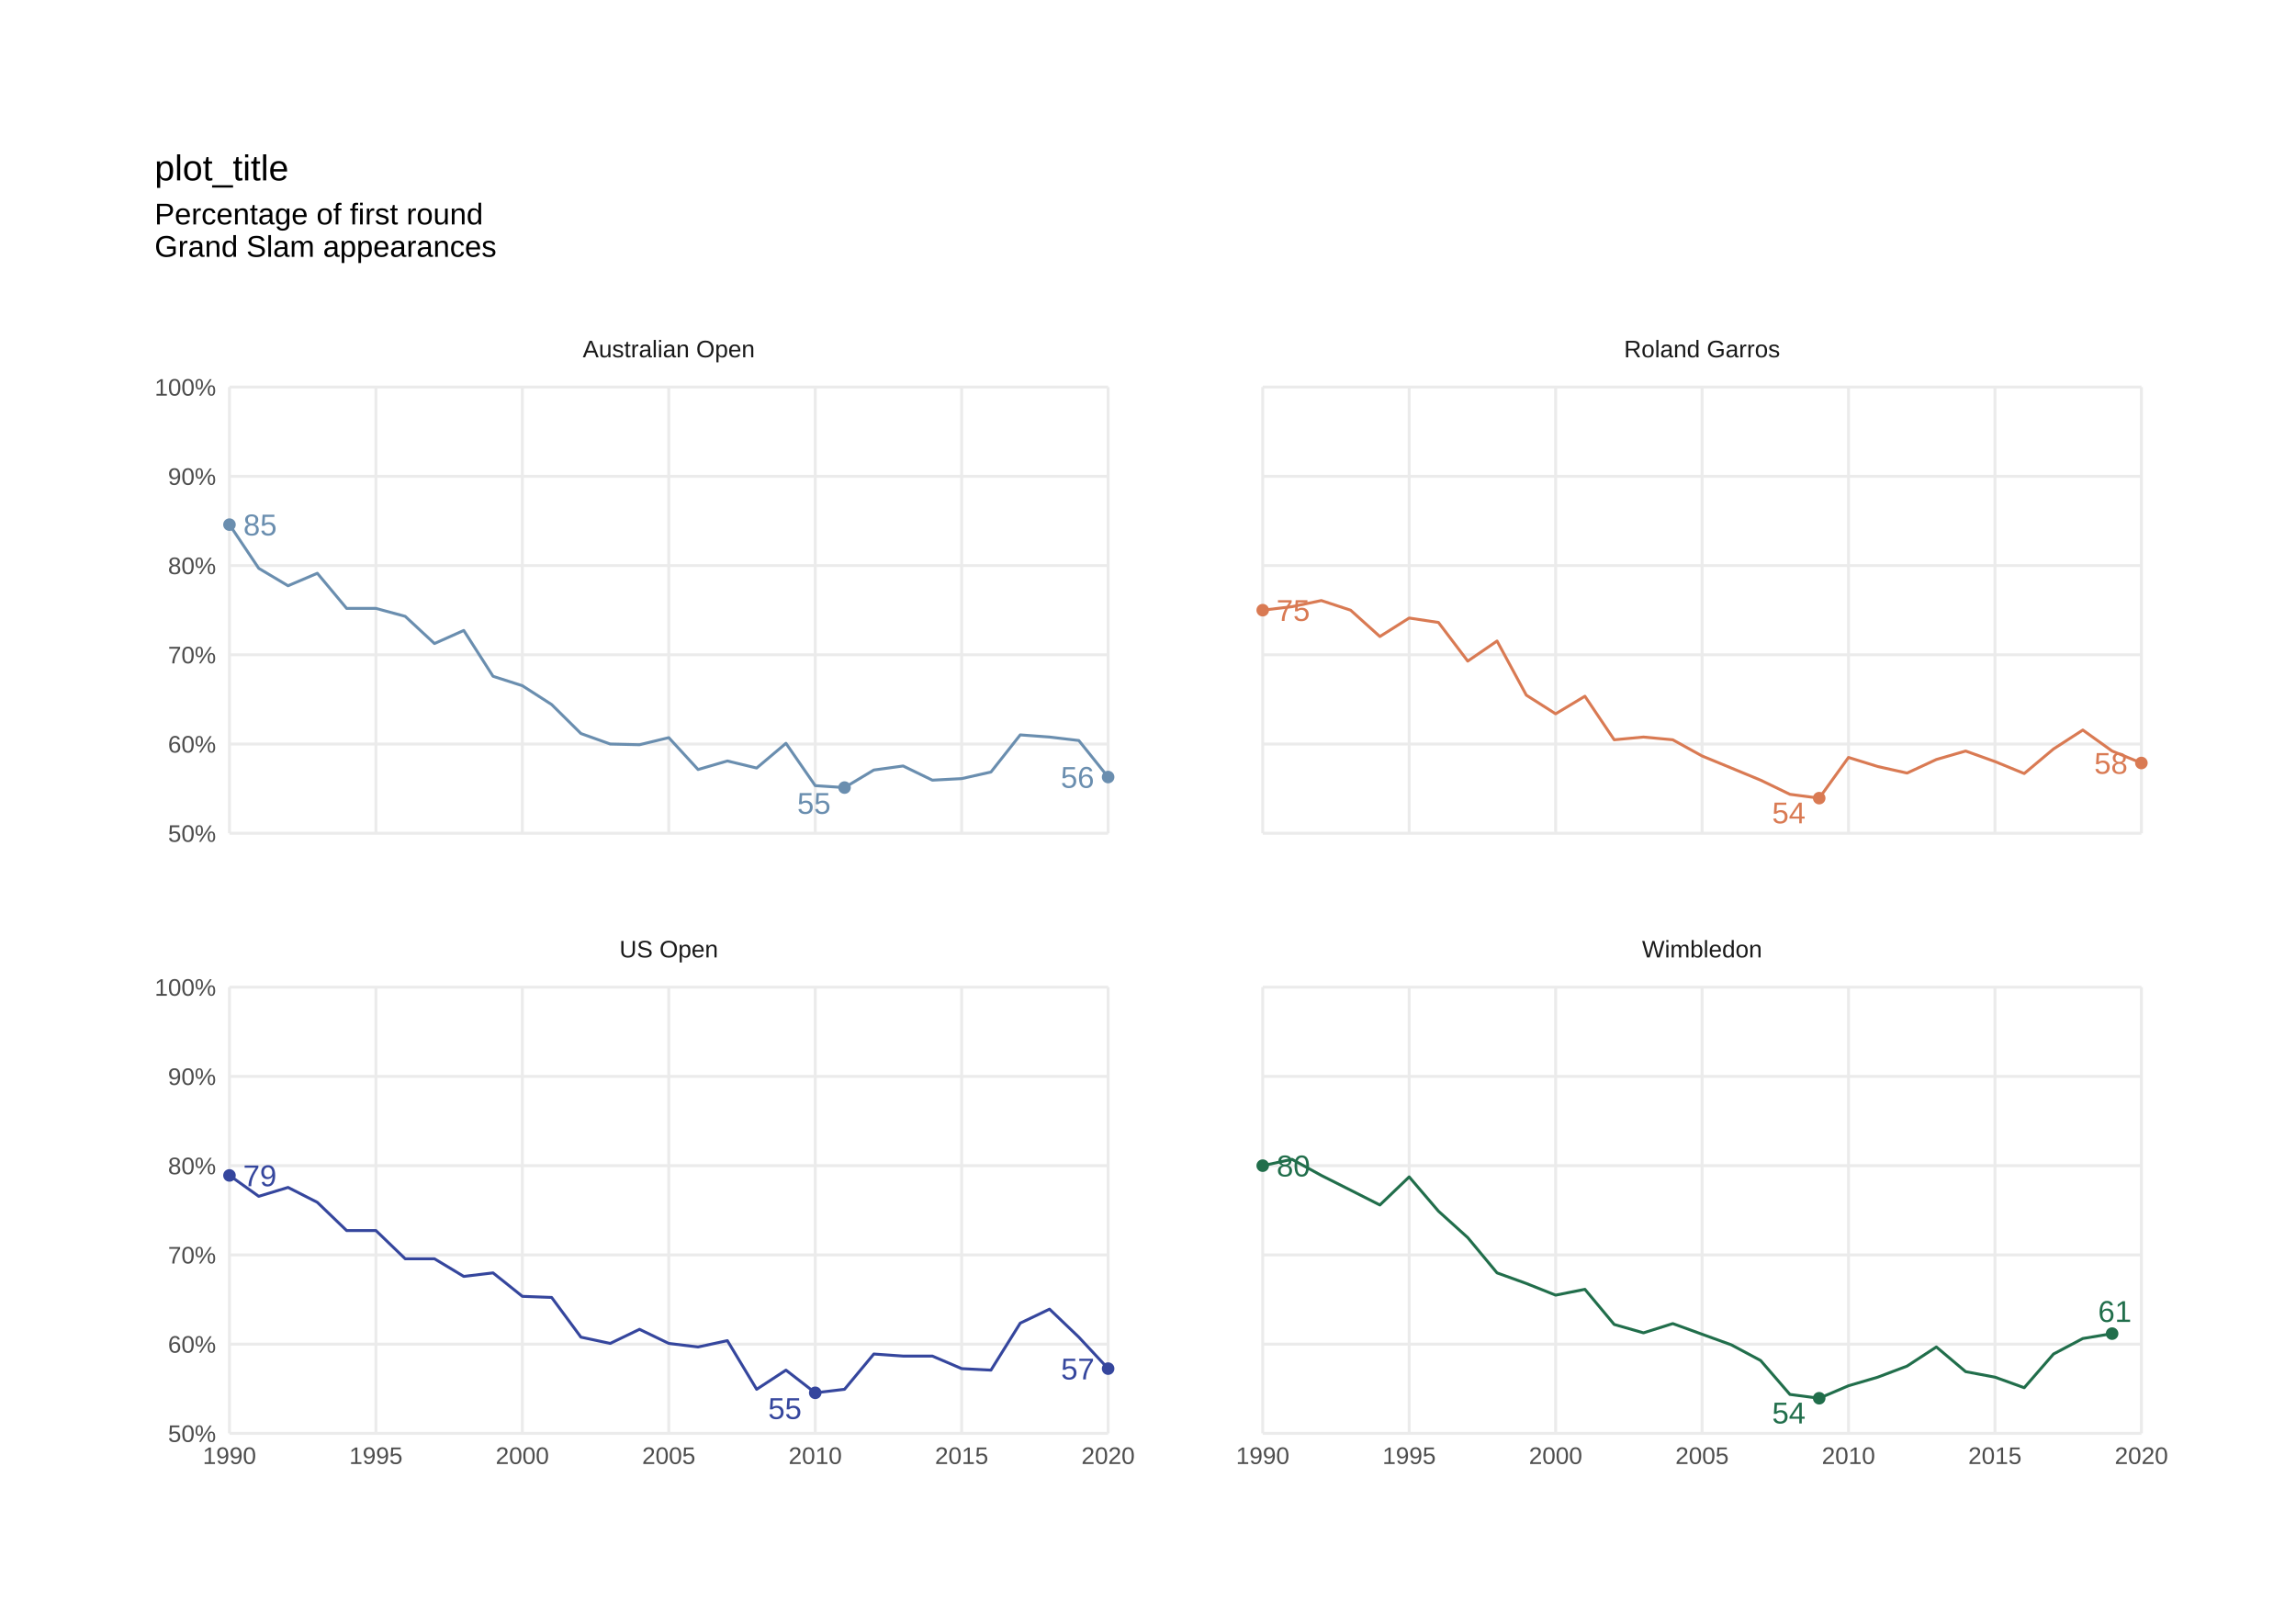
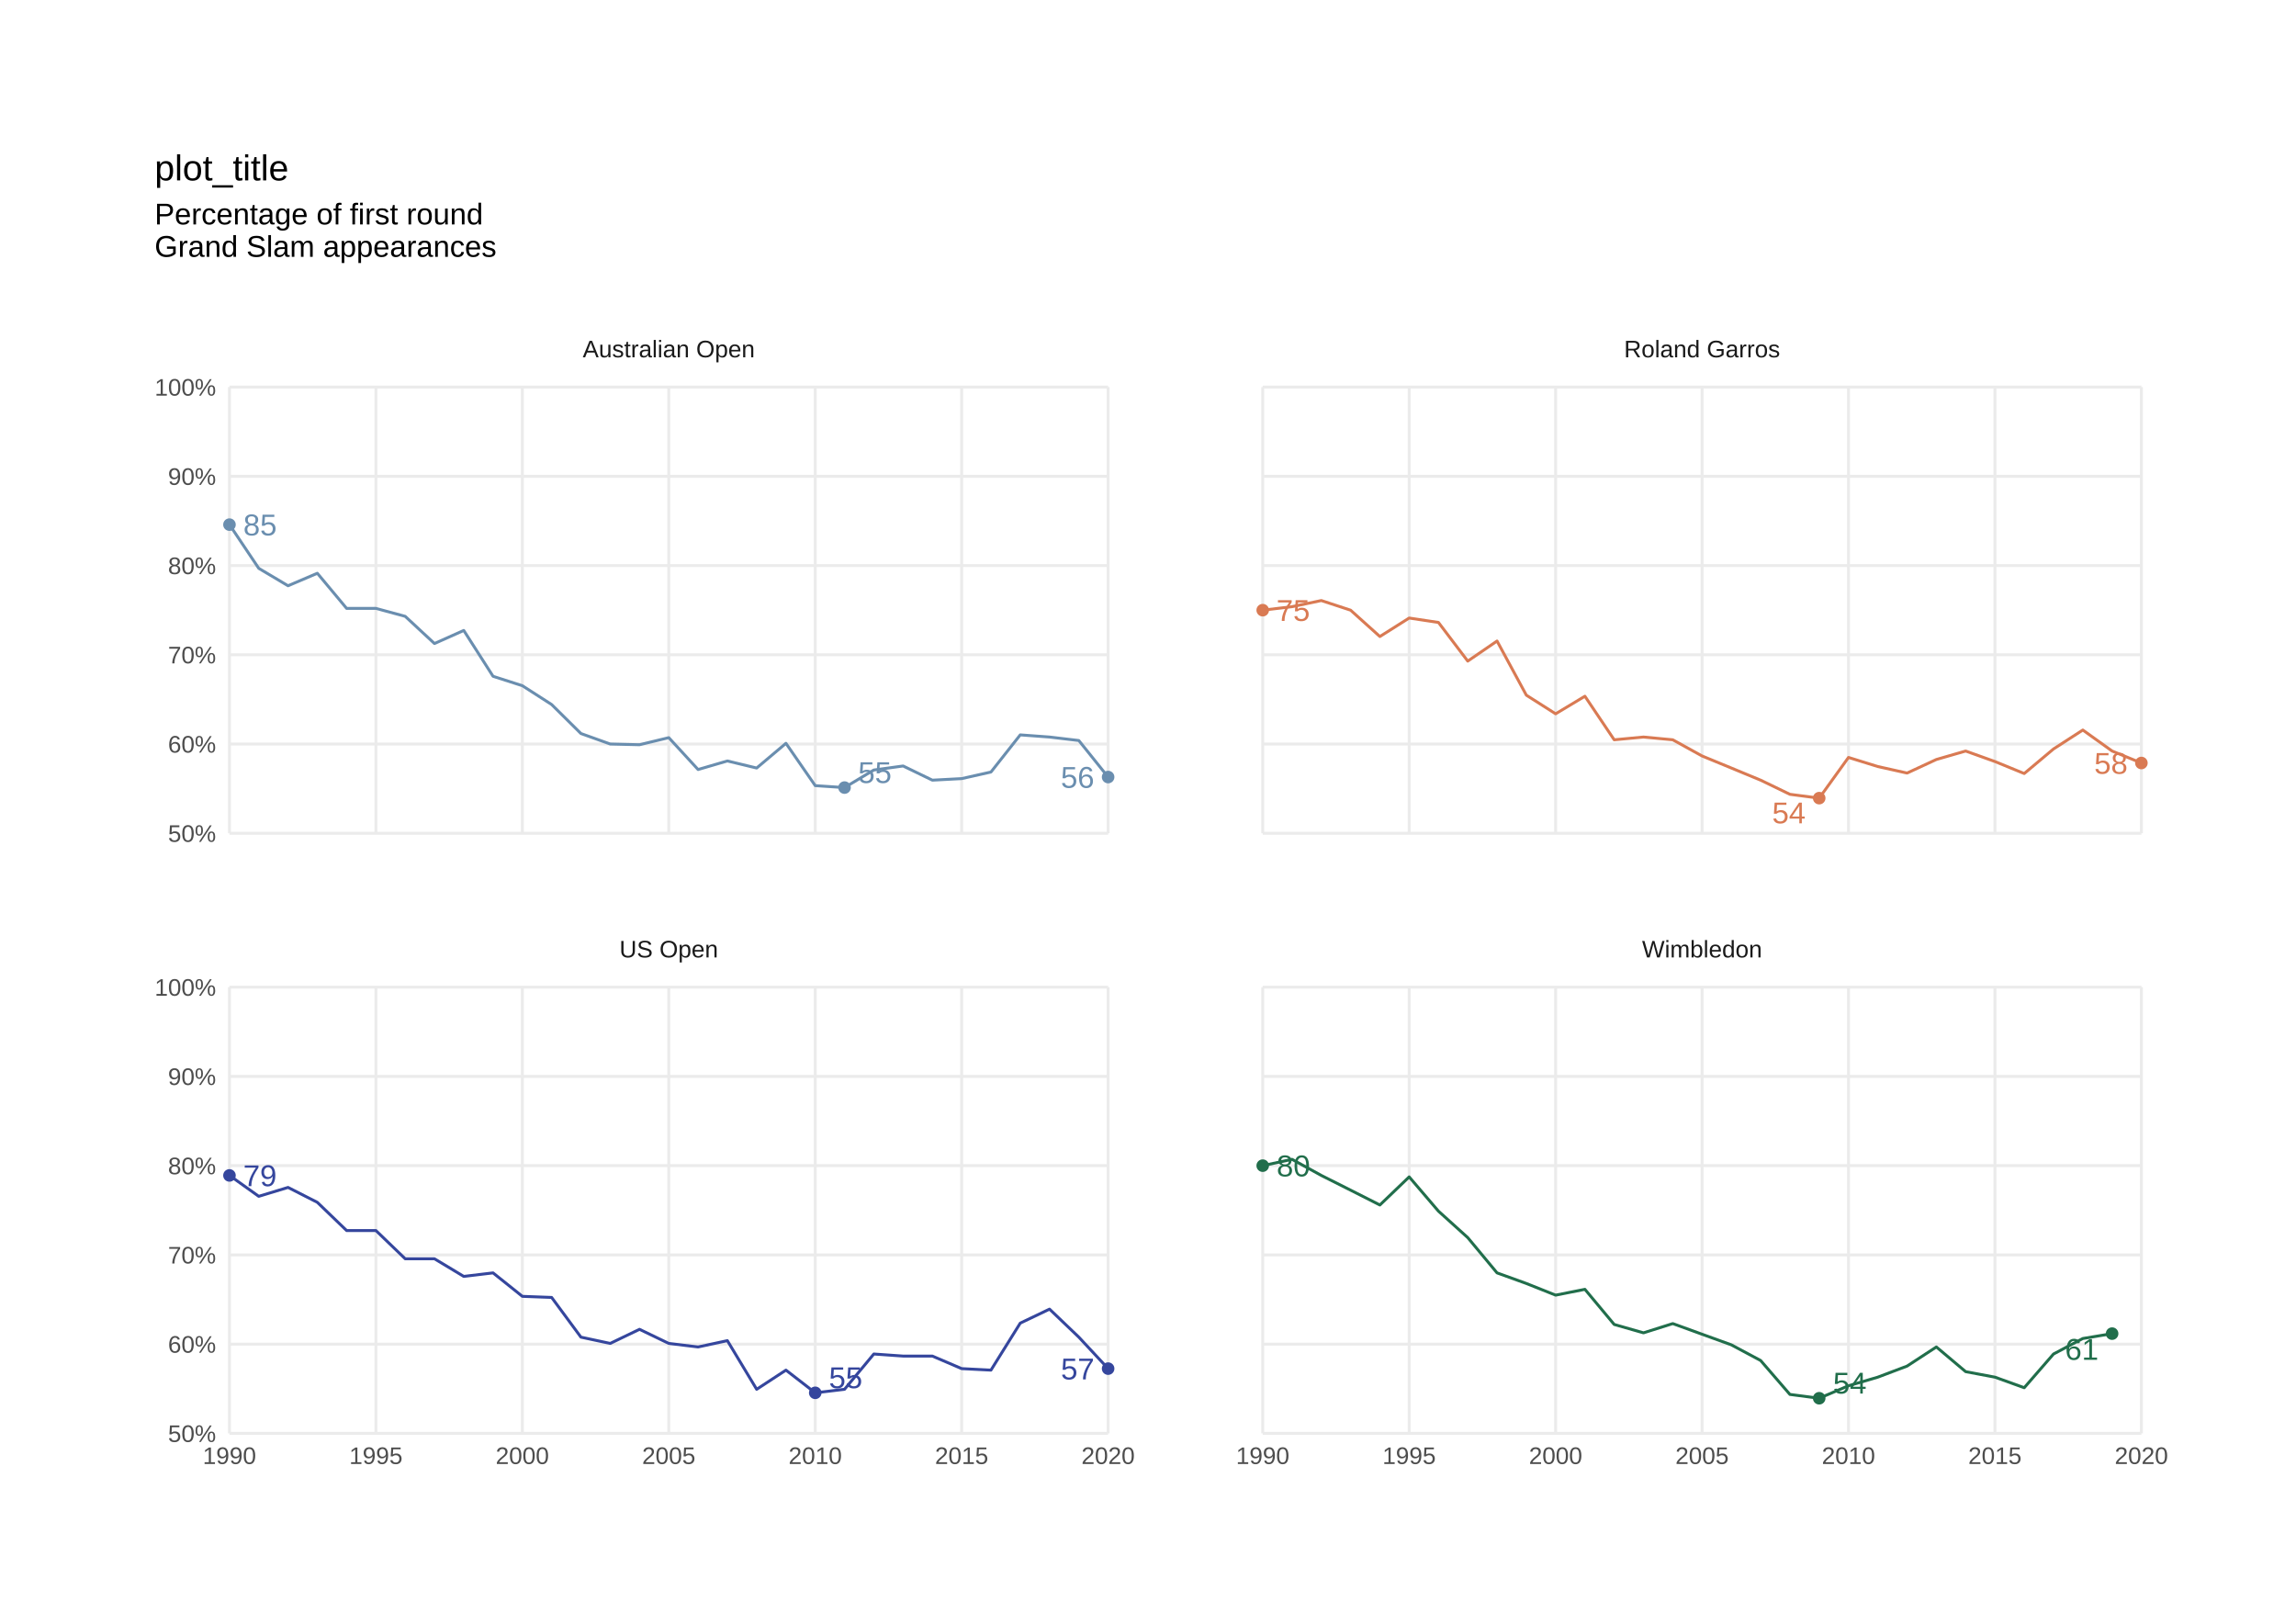
<svg xmlns="http://www.w3.org/2000/svg" class="svglite" width="841.89pt" height="595.28pt" viewBox="0 0 841.89 595.28">
  <defs>
    <style type="text/css">
    .svglite line, .svglite polyline, .svglite polygon, .svglite path, .svglite rect, .svglite circle {
      fill: none;
      stroke: #000000;
      stroke-linecap: round;
      stroke-linejoin: round;
      stroke-miterlimit: 10.00;
    }
    .svglite text {
      white-space: pre;
    }
  </style>
  </defs>
  <rect width="100%" height="100%" style="stroke: none; fill: none;" />
  <defs>
    <clipPath id="cpMC4wMHw4NDEuODl8MC4wMHw1OTUuMjg=">
      <rect x="0.00" y="0.00" width="841.89" height="595.28" />
    </clipPath>
  </defs>
  <g clip-path="url(#cpMC4wMHw4NDEuODl8MC4wMHw1OTUuMjg=)">
    <polyline points="84.14,305.49 406.32,305.49 " style="stroke-width: 1.07; stroke: #EBEBEB; stroke-linecap: butt;" />
    <polyline points="84.14,272.77 406.32,272.77 " style="stroke-width: 1.07; stroke: #EBEBEB; stroke-linecap: butt;" />
    <polyline points="84.14,240.05 406.32,240.05 " style="stroke-width: 1.07; stroke: #EBEBEB; stroke-linecap: butt;" />
    <polyline points="84.14,207.34 406.32,207.34 " style="stroke-width: 1.07; stroke: #EBEBEB; stroke-linecap: butt;" />
    <polyline points="84.14,174.62 406.32,174.62 " style="stroke-width: 1.07; stroke: #EBEBEB; stroke-linecap: butt;" />
    <polyline points="84.14,141.90 406.32,141.90 " style="stroke-width: 1.07; stroke: #EBEBEB; stroke-linecap: butt;" />
    <polyline points="84.14,305.49 84.14,141.90 " style="stroke-width: 1.07; stroke: #EBEBEB; stroke-linecap: butt;" />
    <polyline points="137.84,305.49 137.84,141.90 " style="stroke-width: 1.07; stroke: #EBEBEB; stroke-linecap: butt;" />
    <polyline points="191.53,305.49 191.53,141.90 " style="stroke-width: 1.07; stroke: #EBEBEB; stroke-linecap: butt;" />
    <polyline points="245.23,305.49 245.23,141.90 " style="stroke-width: 1.07; stroke: #EBEBEB; stroke-linecap: butt;" />
    <polyline points="298.93,305.49 298.93,141.90 " style="stroke-width: 1.07; stroke: #EBEBEB; stroke-linecap: butt;" />
    <polyline points="352.62,305.49 352.62,141.90 " style="stroke-width: 1.07; stroke: #EBEBEB; stroke-linecap: butt;" />
    <polyline points="406.32,305.49 406.32,141.90 " style="stroke-width: 1.07; stroke: #EBEBEB; stroke-linecap: butt;" />
    <polyline points="84.14,192.34 94.88,208.36 105.62,214.75 116.36,210.17 127.10,223.05 137.84,223.05 148.58,225.96 159.31,235.93 170.05,231.13 180.79,247.94 191.53,251.39 202.27,258.29 213.01,268.92 223.75,272.77 234.49,273.03 245.23,270.44 255.97,282.12 266.71,278.98 277.45,281.57 288.19,272.51 298.93,288.03 309.67,288.74 320.41,282.30 331.15,280.82 341.88,286.02 352.62,285.45 363.36,283.04 374.10,269.42 384.84,270.21 395.58,271.49 406.32,284.88 " style="stroke-width: 1.07; stroke: #6A8EAF; stroke-linecap: butt;" />
    <circle cx="84.14" cy="192.34" r="1.95" style="stroke-width: 0.71; stroke: #6A8EAF; fill: #6A8EAF;" />
    <circle cx="309.67" cy="288.74" r="1.95" style="stroke-width: 0.71; stroke: #6A8EAF; fill: #6A8EAF;" />
    <circle cx="406.32" cy="284.88" r="1.95" style="stroke-width: 0.71; stroke: #6A8EAF; fill: #6A8EAF;" />
-     <text x="95.37" y="196.29" text-anchor="middle" style="font-size: 11.04px;fill: #6A8EAF; font-family: &quot;Arial&quot;;" textLength="12.27px" lengthAdjust="spacingAndGlyphs">85</text>
-     <text x="298.46" y="298.36" text-anchor="middle" style="font-size: 11.04px;fill: #6A8EAF; font-family: &quot;Arial&quot;;" textLength="12.27px" lengthAdjust="spacingAndGlyphs">55</text>
-     <text x="395.09" y="288.83" text-anchor="middle" style="font-size: 11.04px;fill: #6A8EAF; font-family: &quot;Arial&quot;;" textLength="12.27px" lengthAdjust="spacingAndGlyphs">56</text>
+     <text x="95.35" y="196.28" text-anchor="middle" style="font-size: 11.04px;fill: #6A8EAF; font-family: &quot;Arial&quot;;" textLength="12.27px" lengthAdjust="spacingAndGlyphs">85</text>
+     <text x="320.79" y="287.05" text-anchor="middle" style="font-size: 11.04px;fill: #6A8EAF; font-family: &quot;Arial&quot;;" textLength="12.27px" lengthAdjust="spacingAndGlyphs">55</text>
+     <text x="395.11" y="288.83" text-anchor="middle" style="font-size: 11.04px;fill: #6A8EAF; font-family: &quot;Arial&quot;;" textLength="12.27px" lengthAdjust="spacingAndGlyphs">56</text>
    <polyline points="84.14,525.50 406.32,525.50 " style="stroke-width: 1.07; stroke: #EBEBEB; stroke-linecap: butt;" />
    <polyline points="84.14,492.78 406.32,492.78 " style="stroke-width: 1.07; stroke: #EBEBEB; stroke-linecap: butt;" />
    <polyline points="84.14,460.07 406.32,460.07 " style="stroke-width: 1.07; stroke: #EBEBEB; stroke-linecap: butt;" />
    <polyline points="84.14,427.35 406.32,427.35 " style="stroke-width: 1.07; stroke: #EBEBEB; stroke-linecap: butt;" />
    <polyline points="84.14,394.63 406.32,394.63 " style="stroke-width: 1.07; stroke: #EBEBEB; stroke-linecap: butt;" />
    <polyline points="84.14,361.91 406.32,361.91 " style="stroke-width: 1.07; stroke: #EBEBEB; stroke-linecap: butt;" />
    <polyline points="84.14,525.50 84.14,361.91 " style="stroke-width: 1.07; stroke: #EBEBEB; stroke-linecap: butt;" />
    <polyline points="137.84,525.50 137.84,361.91 " style="stroke-width: 1.07; stroke: #EBEBEB; stroke-linecap: butt;" />
    <polyline points="191.53,525.50 191.53,361.91 " style="stroke-width: 1.07; stroke: #EBEBEB; stroke-linecap: butt;" />
    <polyline points="245.23,525.50 245.23,361.91 " style="stroke-width: 1.07; stroke: #EBEBEB; stroke-linecap: butt;" />
    <polyline points="298.93,525.50 298.93,361.91 " style="stroke-width: 1.07; stroke: #EBEBEB; stroke-linecap: butt;" />
    <polyline points="352.62,525.50 352.62,361.91 " style="stroke-width: 1.07; stroke: #EBEBEB; stroke-linecap: butt;" />
    <polyline points="406.32,525.50 406.32,361.91 " style="stroke-width: 1.07; stroke: #EBEBEB; stroke-linecap: butt;" />
    <polyline points="84.14,430.93 94.88,438.59 105.62,435.33 116.36,440.80 127.10,451.14 137.84,451.14 148.58,461.49 159.31,461.49 170.05,467.95 180.79,466.66 191.53,475.26 202.27,475.66 213.01,490.22 223.75,492.52 234.49,487.35 245.23,492.52 255.97,493.82 266.71,491.50 277.45,509.34 288.19,502.31 298.93,510.63 309.67,509.34 320.41,496.40 331.15,497.16 341.88,497.16 352.62,501.76 363.36,502.31 374.10,485.08 384.84,479.95 395.58,490.22 406.32,501.76 " style="stroke-width: 1.07; stroke: #35469D; stroke-linecap: butt;" />
    <circle cx="84.14" cy="430.93" r="1.95" style="stroke-width: 0.71; stroke: #35469D; fill: #35469D;" />
    <circle cx="298.93" cy="510.63" r="1.95" style="stroke-width: 0.71; stroke: #35469D; fill: #35469D;" />
    <circle cx="406.32" cy="501.76" r="1.95" style="stroke-width: 0.71; stroke: #35469D; fill: #35469D;" />
-     <text x="95.28" y="434.88" text-anchor="middle" style="font-size: 11.04px;fill: #35469D; font-family: &quot;Arial&quot;;" textLength="12.27px" lengthAdjust="spacingAndGlyphs">79</text>
-     <text x="287.79" y="520.21" text-anchor="middle" style="font-size: 11.04px;fill: #35469D; font-family: &quot;Arial&quot;;" textLength="12.27px" lengthAdjust="spacingAndGlyphs">55</text>
-     <text x="395.18" y="505.72" text-anchor="middle" style="font-size: 11.04px;fill: #35469D; font-family: &quot;Arial&quot;;" textLength="12.27px" lengthAdjust="spacingAndGlyphs">57</text>
+     <text x="95.32" y="434.87" text-anchor="middle" style="font-size: 11.04px;fill: #35469D; font-family: &quot;Arial&quot;;" textLength="12.27px" lengthAdjust="spacingAndGlyphs">79</text>
+     <text x="310.08" y="508.92" text-anchor="middle" style="font-size: 11.04px;fill: #35469D; font-family: &quot;Arial&quot;;" textLength="12.27px" lengthAdjust="spacingAndGlyphs">55</text>
+     <text x="395.14" y="505.71" text-anchor="middle" style="font-size: 11.04px;fill: #35469D; font-family: &quot;Arial&quot;;" textLength="12.27px" lengthAdjust="spacingAndGlyphs">57</text>
    <polyline points="463.01,305.49 785.20,305.49 " style="stroke-width: 1.07; stroke: #EBEBEB; stroke-linecap: butt;" />
    <polyline points="463.01,272.77 785.20,272.77 " style="stroke-width: 1.07; stroke: #EBEBEB; stroke-linecap: butt;" />
    <polyline points="463.01,240.05 785.20,240.05 " style="stroke-width: 1.07; stroke: #EBEBEB; stroke-linecap: butt;" />
    <polyline points="463.01,207.34 785.20,207.34 " style="stroke-width: 1.07; stroke: #EBEBEB; stroke-linecap: butt;" />
    <polyline points="463.01,174.62 785.20,174.62 " style="stroke-width: 1.07; stroke: #EBEBEB; stroke-linecap: butt;" />
    <polyline points="463.01,141.90 785.20,141.90 " style="stroke-width: 1.07; stroke: #EBEBEB; stroke-linecap: butt;" />
    <polyline points="463.01,305.49 463.01,141.90 " style="stroke-width: 1.07; stroke: #EBEBEB; stroke-linecap: butt;" />
    <polyline points="516.71,305.49 516.71,141.90 " style="stroke-width: 1.07; stroke: #EBEBEB; stroke-linecap: butt;" />
    <polyline points="570.41,305.49 570.41,141.90 " style="stroke-width: 1.07; stroke: #EBEBEB; stroke-linecap: butt;" />
    <polyline points="624.11,305.49 624.11,141.90 " style="stroke-width: 1.07; stroke: #EBEBEB; stroke-linecap: butt;" />
    <polyline points="677.80,305.49 677.80,141.90 " style="stroke-width: 1.07; stroke: #EBEBEB; stroke-linecap: butt;" />
    <polyline points="731.50,305.49 731.50,141.90 " style="stroke-width: 1.07; stroke: #EBEBEB; stroke-linecap: butt;" />
    <polyline points="785.20,305.49 785.20,141.90 " style="stroke-width: 1.07; stroke: #EBEBEB; stroke-linecap: butt;" />
    <polyline points="463.01,223.70 473.75,222.42 484.49,220.17 495.23,223.70 505.97,233.36 516.71,226.58 527.45,228.20 538.19,242.37 548.93,235.01 559.67,254.86 570.41,261.69 581.15,255.25 591.89,271.22 602.63,270.21 613.37,271.22 624.11,277.15 634.84,281.57 645.58,286.02 656.32,291.21 667.06,292.61 677.80,277.69 688.54,281.02 699.28,283.42 710.02,278.44 720.76,275.34 731.50,279.19 742.24,283.59 752.98,274.58 763.72,267.64 774.46,275.34 785.20,279.73 " style="stroke-width: 1.07; stroke: #D97A53; stroke-linecap: butt;" />
    <circle cx="463.01" cy="223.70" r="1.95" style="stroke-width: 0.71; stroke: #D97A53; fill: #D97A53;" />
    <circle cx="667.06" cy="292.61" r="1.95" style="stroke-width: 0.71; stroke: #D97A53; fill: #D97A53;" />
    <circle cx="785.20" cy="279.73" r="1.95" style="stroke-width: 0.71; stroke: #D97A53; fill: #D97A53;" />
    <text x="474.17" y="227.64" text-anchor="middle" style="font-size: 11.04px;fill: #D97A53; font-family: &quot;Arial&quot;;" textLength="12.27px" lengthAdjust="spacingAndGlyphs">75</text>
-     <text x="655.91" y="301.84" text-anchor="middle" style="font-size: 11.04px;fill: #D97A53; font-family: &quot;Arial&quot;;" textLength="12.27px" lengthAdjust="spacingAndGlyphs">54</text>
+     <text x="655.94" y="301.84" text-anchor="middle" style="font-size: 11.04px;fill: #D97A53; font-family: &quot;Arial&quot;;" textLength="12.27px" lengthAdjust="spacingAndGlyphs">54</text>
    <text x="774.04" y="283.68" text-anchor="middle" style="font-size: 11.04px;fill: #D97A53; font-family: &quot;Arial&quot;;" textLength="12.27px" lengthAdjust="spacingAndGlyphs">58</text>
    <polyline points="463.01,525.50 785.20,525.50 " style="stroke-width: 1.07; stroke: #EBEBEB; stroke-linecap: butt;" />
    <polyline points="463.01,492.78 785.20,492.78 " style="stroke-width: 1.07; stroke: #EBEBEB; stroke-linecap: butt;" />
    <polyline points="463.01,460.07 785.20,460.07 " style="stroke-width: 1.07; stroke: #EBEBEB; stroke-linecap: butt;" />
    <polyline points="463.01,427.35 785.20,427.35 " style="stroke-width: 1.07; stroke: #EBEBEB; stroke-linecap: butt;" />
    <polyline points="463.01,394.63 785.20,394.63 " style="stroke-width: 1.07; stroke: #EBEBEB; stroke-linecap: butt;" />
    <polyline points="463.01,361.91 785.20,361.91 " style="stroke-width: 1.07; stroke: #EBEBEB; stroke-linecap: butt;" />
    <polyline points="463.01,525.50 463.01,361.91 " style="stroke-width: 1.07; stroke: #EBEBEB; stroke-linecap: butt;" />
    <polyline points="516.71,525.50 516.71,361.91 " style="stroke-width: 1.07; stroke: #EBEBEB; stroke-linecap: butt;" />
    <polyline points="570.41,525.50 570.41,361.91 " style="stroke-width: 1.07; stroke: #EBEBEB; stroke-linecap: butt;" />
    <polyline points="624.11,525.50 624.11,361.91 " style="stroke-width: 1.07; stroke: #EBEBEB; stroke-linecap: butt;" />
    <polyline points="677.80,525.50 677.80,361.91 " style="stroke-width: 1.07; stroke: #EBEBEB; stroke-linecap: butt;" />
    <polyline points="731.50,525.50 731.50,361.91 " style="stroke-width: 1.07; stroke: #EBEBEB; stroke-linecap: butt;" />
    <polyline points="785.20,525.50 785.20,361.91 " style="stroke-width: 1.07; stroke: #EBEBEB; stroke-linecap: butt;" />
    <polyline points="463.01,427.35 473.75,425.03 484.49,430.93 495.23,436.33 505.97,441.77 516.71,431.47 527.45,444.03 538.19,453.73 548.93,466.66 559.67,470.54 570.41,474.82 581.15,472.69 591.89,485.57 602.63,488.64 613.37,485.25 624.11,489.15 634.84,493.04 645.58,498.78 656.32,511.22 667.06,512.62 677.80,508.04 688.54,504.89 699.28,500.83 710.02,493.82 720.76,502.87 731.50,504.89 742.24,508.76 752.98,496.40 763.72,490.72 774.46,488.93 " style="stroke-width: 1.07; stroke: #216E4B; stroke-linecap: butt;" />
    <circle cx="463.01" cy="427.35" r="1.95" style="stroke-width: 0.71; stroke: #216E4B; fill: #216E4B;" />
    <circle cx="667.06" cy="512.62" r="1.95" style="stroke-width: 0.71; stroke: #216E4B; fill: #216E4B;" />
    <circle cx="774.46" cy="488.93" r="1.95" style="stroke-width: 0.71; stroke: #216E4B; fill: #216E4B;" />
-     <text x="474.25" y="431.30" text-anchor="middle" style="font-size: 11.04px;fill: #216E4B; font-family: &quot;Arial&quot;;" textLength="12.27px" lengthAdjust="spacingAndGlyphs">80</text>
-     <text x="655.92" y="521.85" text-anchor="middle" style="font-size: 11.04px;fill: #216E4B; font-family: &quot;Arial&quot;;" textLength="12.27px" lengthAdjust="spacingAndGlyphs">54</text>
-     <text x="775.45" y="484.64" text-anchor="middle" style="font-size: 11.04px;fill: #216E4B; font-family: &quot;Arial&quot;;" textLength="12.27px" lengthAdjust="spacingAndGlyphs">61</text>
+     <text x="474.25" y="431.27" text-anchor="middle" style="font-size: 11.04px;fill: #216E4B; font-family: &quot;Arial&quot;;" textLength="12.27px" lengthAdjust="spacingAndGlyphs">80</text>
+     <text x="678.28" y="510.90" text-anchor="middle" style="font-size: 11.04px;fill: #216E4B; font-family: &quot;Arial&quot;;" textLength="12.27px" lengthAdjust="spacingAndGlyphs">54</text>
+     <text x="763.33" y="498.53" text-anchor="middle" style="font-size: 11.04px;fill: #216E4B; font-family: &quot;Arial&quot;;" textLength="12.27px" lengthAdjust="spacingAndGlyphs">61</text>
  </g>
  <defs>
    <clipPath id="cpODQuMTR8NDA2LjMyfDMzMy44NHwzNjEuOTE=">
      <rect x="84.14" y="333.84" width="322.18" height="28.08" />
    </clipPath>
  </defs>
  <g clip-path="url(#cpODQuMTR8NDA2LjMyfDMzMy44NHwzNjEuOTE=)">
    <text x="245.23" y="351.02" text-anchor="middle" style="font-size: 8.80px;fill: #1A1A1A; font-family: &quot;Arial&quot;;" textLength="36.20px" lengthAdjust="spacingAndGlyphs">US Open</text>
  </g>
  <g clip-path="url(#cpMC4wMHw4NDEuODl8MC4wMHw1OTUuMjg=)">
</g>
  <defs>
    <clipPath id="cpNDYzLjAxfDc4NS4yMHwzMzMuODR8MzYxLjkx">
      <rect x="463.01" y="333.84" width="322.18" height="28.08" />
    </clipPath>
  </defs>
  <g clip-path="url(#cpNDYzLjAxfDc4NS4yMHwzMzMuODR8MzYxLjkx)">
    <text x="624.11" y="351.02" text-anchor="middle" style="font-size: 8.80px;fill: #1A1A1A; font-family: &quot;Arial&quot;;" textLength="44.01px" lengthAdjust="spacingAndGlyphs">Wimbledon</text>
  </g>
  <g clip-path="url(#cpMC4wMHw4NDEuODl8MC4wMHw1OTUuMjg=)">
</g>
  <defs>
    <clipPath id="cpODQuMTR8NDA2LjMyfDExMy44M3wxNDEuOTA=">
      <rect x="84.14" y="113.83" width="322.18" height="28.08" />
    </clipPath>
  </defs>
  <g clip-path="url(#cpODQuMTR8NDA2LjMyfDExMy44M3wxNDEuOTA=)">
    <text x="245.23" y="131.01" text-anchor="middle" style="font-size: 8.80px;fill: #1A1A1A; font-family: &quot;Arial&quot;;" textLength="63.12px" lengthAdjust="spacingAndGlyphs">Australian Open</text>
  </g>
  <g clip-path="url(#cpMC4wMHw4NDEuODl8MC4wMHw1OTUuMjg=)">
</g>
  <defs>
    <clipPath id="cpNDYzLjAxfDc4NS4yMHwxMTMuODN8MTQxLjkw">
      <rect x="463.01" y="113.83" width="322.18" height="28.08" />
    </clipPath>
  </defs>
  <g clip-path="url(#cpNDYzLjAxfDc4NS4yMHwxMTMuODN8MTQxLjkw)">
    <text x="624.11" y="131.01" text-anchor="middle" style="font-size: 8.80px;fill: #1A1A1A; font-family: &quot;Arial&quot;;" textLength="57.23px" lengthAdjust="spacingAndGlyphs">Roland Garros</text>
  </g>
  <g clip-path="url(#cpMC4wMHw4NDEuODl8MC4wMHw1OTUuMjg=)">
    <text x="84.14" y="536.73" text-anchor="middle" style="font-size: 8.80px;fill: #4D4D4D; font-family: &quot;Arial&quot;;" textLength="19.58px" lengthAdjust="spacingAndGlyphs">1990</text>
    <text x="137.84" y="536.73" text-anchor="middle" style="font-size: 8.80px;fill: #4D4D4D; font-family: &quot;Arial&quot;;" textLength="19.58px" lengthAdjust="spacingAndGlyphs">1995</text>
    <text x="191.53" y="536.73" text-anchor="middle" style="font-size: 8.80px;fill: #4D4D4D; font-family: &quot;Arial&quot;;" textLength="19.58px" lengthAdjust="spacingAndGlyphs">2000</text>
    <text x="245.23" y="536.73" text-anchor="middle" style="font-size: 8.80px;fill: #4D4D4D; font-family: &quot;Arial&quot;;" textLength="19.58px" lengthAdjust="spacingAndGlyphs">2005</text>
    <text x="298.93" y="536.73" text-anchor="middle" style="font-size: 8.80px;fill: #4D4D4D; font-family: &quot;Arial&quot;;" textLength="19.58px" lengthAdjust="spacingAndGlyphs">2010</text>
    <text x="352.62" y="536.73" text-anchor="middle" style="font-size: 8.80px;fill: #4D4D4D; font-family: &quot;Arial&quot;;" textLength="19.58px" lengthAdjust="spacingAndGlyphs">2015</text>
    <text x="406.32" y="536.73" text-anchor="middle" style="font-size: 8.80px;fill: #4D4D4D; font-family: &quot;Arial&quot;;" textLength="19.58px" lengthAdjust="spacingAndGlyphs">2020</text>
    <text x="463.01" y="536.73" text-anchor="middle" style="font-size: 8.80px;fill: #4D4D4D; font-family: &quot;Arial&quot;;" textLength="19.58px" lengthAdjust="spacingAndGlyphs">1990</text>
    <text x="516.71" y="536.73" text-anchor="middle" style="font-size: 8.80px;fill: #4D4D4D; font-family: &quot;Arial&quot;;" textLength="19.58px" lengthAdjust="spacingAndGlyphs">1995</text>
    <text x="570.41" y="536.73" text-anchor="middle" style="font-size: 8.80px;fill: #4D4D4D; font-family: &quot;Arial&quot;;" textLength="19.58px" lengthAdjust="spacingAndGlyphs">2000</text>
    <text x="624.11" y="536.73" text-anchor="middle" style="font-size: 8.80px;fill: #4D4D4D; font-family: &quot;Arial&quot;;" textLength="19.58px" lengthAdjust="spacingAndGlyphs">2005</text>
    <text x="677.80" y="536.73" text-anchor="middle" style="font-size: 8.80px;fill: #4D4D4D; font-family: &quot;Arial&quot;;" textLength="19.58px" lengthAdjust="spacingAndGlyphs">2010</text>
    <text x="731.50" y="536.73" text-anchor="middle" style="font-size: 8.80px;fill: #4D4D4D; font-family: &quot;Arial&quot;;" textLength="19.58px" lengthAdjust="spacingAndGlyphs">2015</text>
    <text x="785.20" y="536.73" text-anchor="middle" style="font-size: 8.80px;fill: #4D4D4D; font-family: &quot;Arial&quot;;" textLength="19.58px" lengthAdjust="spacingAndGlyphs">2020</text>
    <text x="79.21" y="308.64" text-anchor="end" style="font-size: 8.80px;fill: #4D4D4D; font-family: &quot;Arial&quot;;" textLength="17.62px" lengthAdjust="spacingAndGlyphs">50%</text>
    <text x="79.21" y="275.92" text-anchor="end" style="font-size: 8.80px;fill: #4D4D4D; font-family: &quot;Arial&quot;;" textLength="17.62px" lengthAdjust="spacingAndGlyphs">60%</text>
    <text x="79.21" y="243.20" text-anchor="end" style="font-size: 8.80px;fill: #4D4D4D; font-family: &quot;Arial&quot;;" textLength="17.62px" lengthAdjust="spacingAndGlyphs">70%</text>
    <text x="79.21" y="210.49" text-anchor="end" style="font-size: 8.80px;fill: #4D4D4D; font-family: &quot;Arial&quot;;" textLength="17.62px" lengthAdjust="spacingAndGlyphs">80%</text>
    <text x="79.21" y="177.77" text-anchor="end" style="font-size: 8.80px;fill: #4D4D4D; font-family: &quot;Arial&quot;;" textLength="17.62px" lengthAdjust="spacingAndGlyphs">90%</text>
    <text x="79.21" y="145.05" text-anchor="end" style="font-size: 8.80px;fill: #4D4D4D; font-family: &quot;Arial&quot;;" textLength="22.51px" lengthAdjust="spacingAndGlyphs">100%</text>
    <text x="79.21" y="528.65" text-anchor="end" style="font-size: 8.80px;fill: #4D4D4D; font-family: &quot;Arial&quot;;" textLength="17.62px" lengthAdjust="spacingAndGlyphs">50%</text>
    <text x="79.21" y="495.93" text-anchor="end" style="font-size: 8.80px;fill: #4D4D4D; font-family: &quot;Arial&quot;;" textLength="17.62px" lengthAdjust="spacingAndGlyphs">60%</text>
    <text x="79.21" y="463.22" text-anchor="end" style="font-size: 8.80px;fill: #4D4D4D; font-family: &quot;Arial&quot;;" textLength="17.62px" lengthAdjust="spacingAndGlyphs">70%</text>
    <text x="79.21" y="430.50" text-anchor="end" style="font-size: 8.80px;fill: #4D4D4D; font-family: &quot;Arial&quot;;" textLength="17.62px" lengthAdjust="spacingAndGlyphs">80%</text>
    <text x="79.21" y="397.78" text-anchor="end" style="font-size: 8.80px;fill: #4D4D4D; font-family: &quot;Arial&quot;;" textLength="17.62px" lengthAdjust="spacingAndGlyphs">90%</text>
    <text x="79.21" y="365.06" text-anchor="end" style="font-size: 8.80px;fill: #4D4D4D; font-family: &quot;Arial&quot;;" textLength="22.51px" lengthAdjust="spacingAndGlyphs">100%</text>
    <text x="56.69" y="82.27" style="font-size: 11.00px; font-family: &quot;Arial&quot;;" textLength="120.51px" lengthAdjust="spacingAndGlyphs">Percentage of first round</text>
    <text x="56.69" y="94.15" style="font-size: 11.00px; font-family: &quot;Arial&quot;;" textLength="125.40px" lengthAdjust="spacingAndGlyphs">Grand Slam appearances</text>
    <text x="56.69" y="106.03" style="font-size: 11.00px; font-family: &quot;Arial&quot;;" textLength="0.00px" lengthAdjust="spacingAndGlyphs" />
    <text x="56.69" y="66.14" style="font-size: 13.20px; font-family: &quot;Arial&quot;;" textLength="49.13px" lengthAdjust="spacingAndGlyphs">plot_title</text>
  </g>
</svg>
